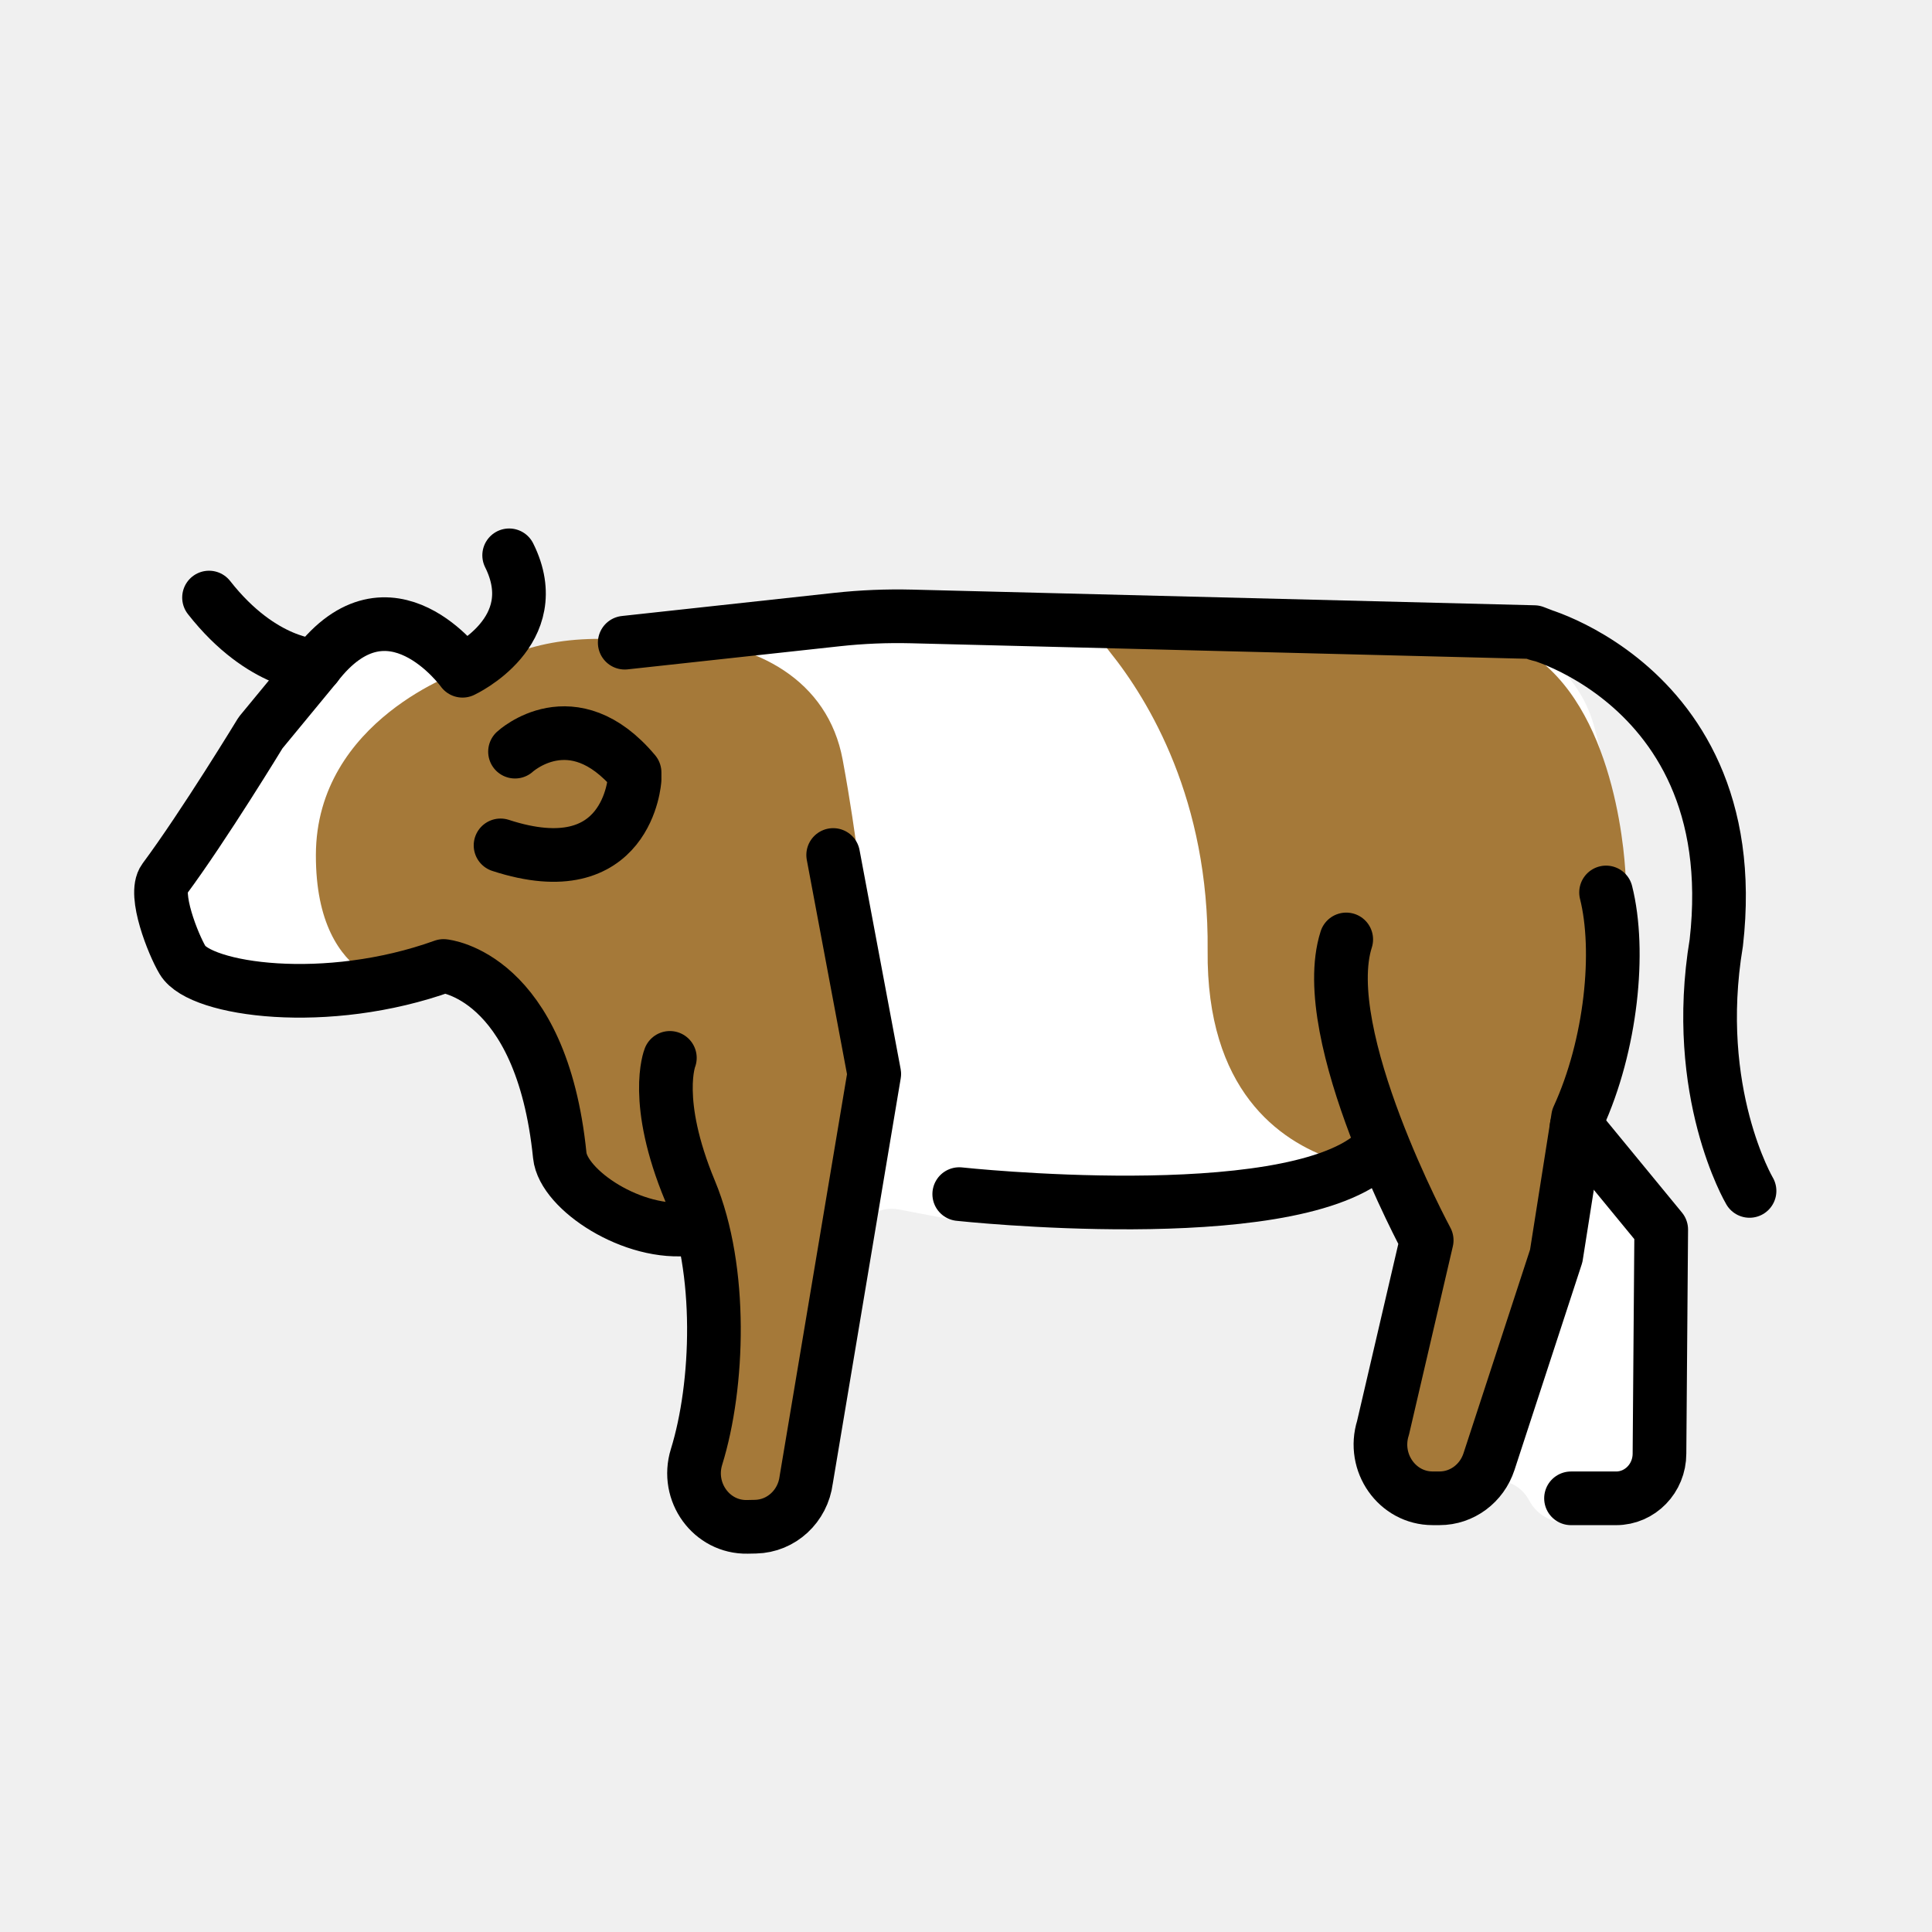
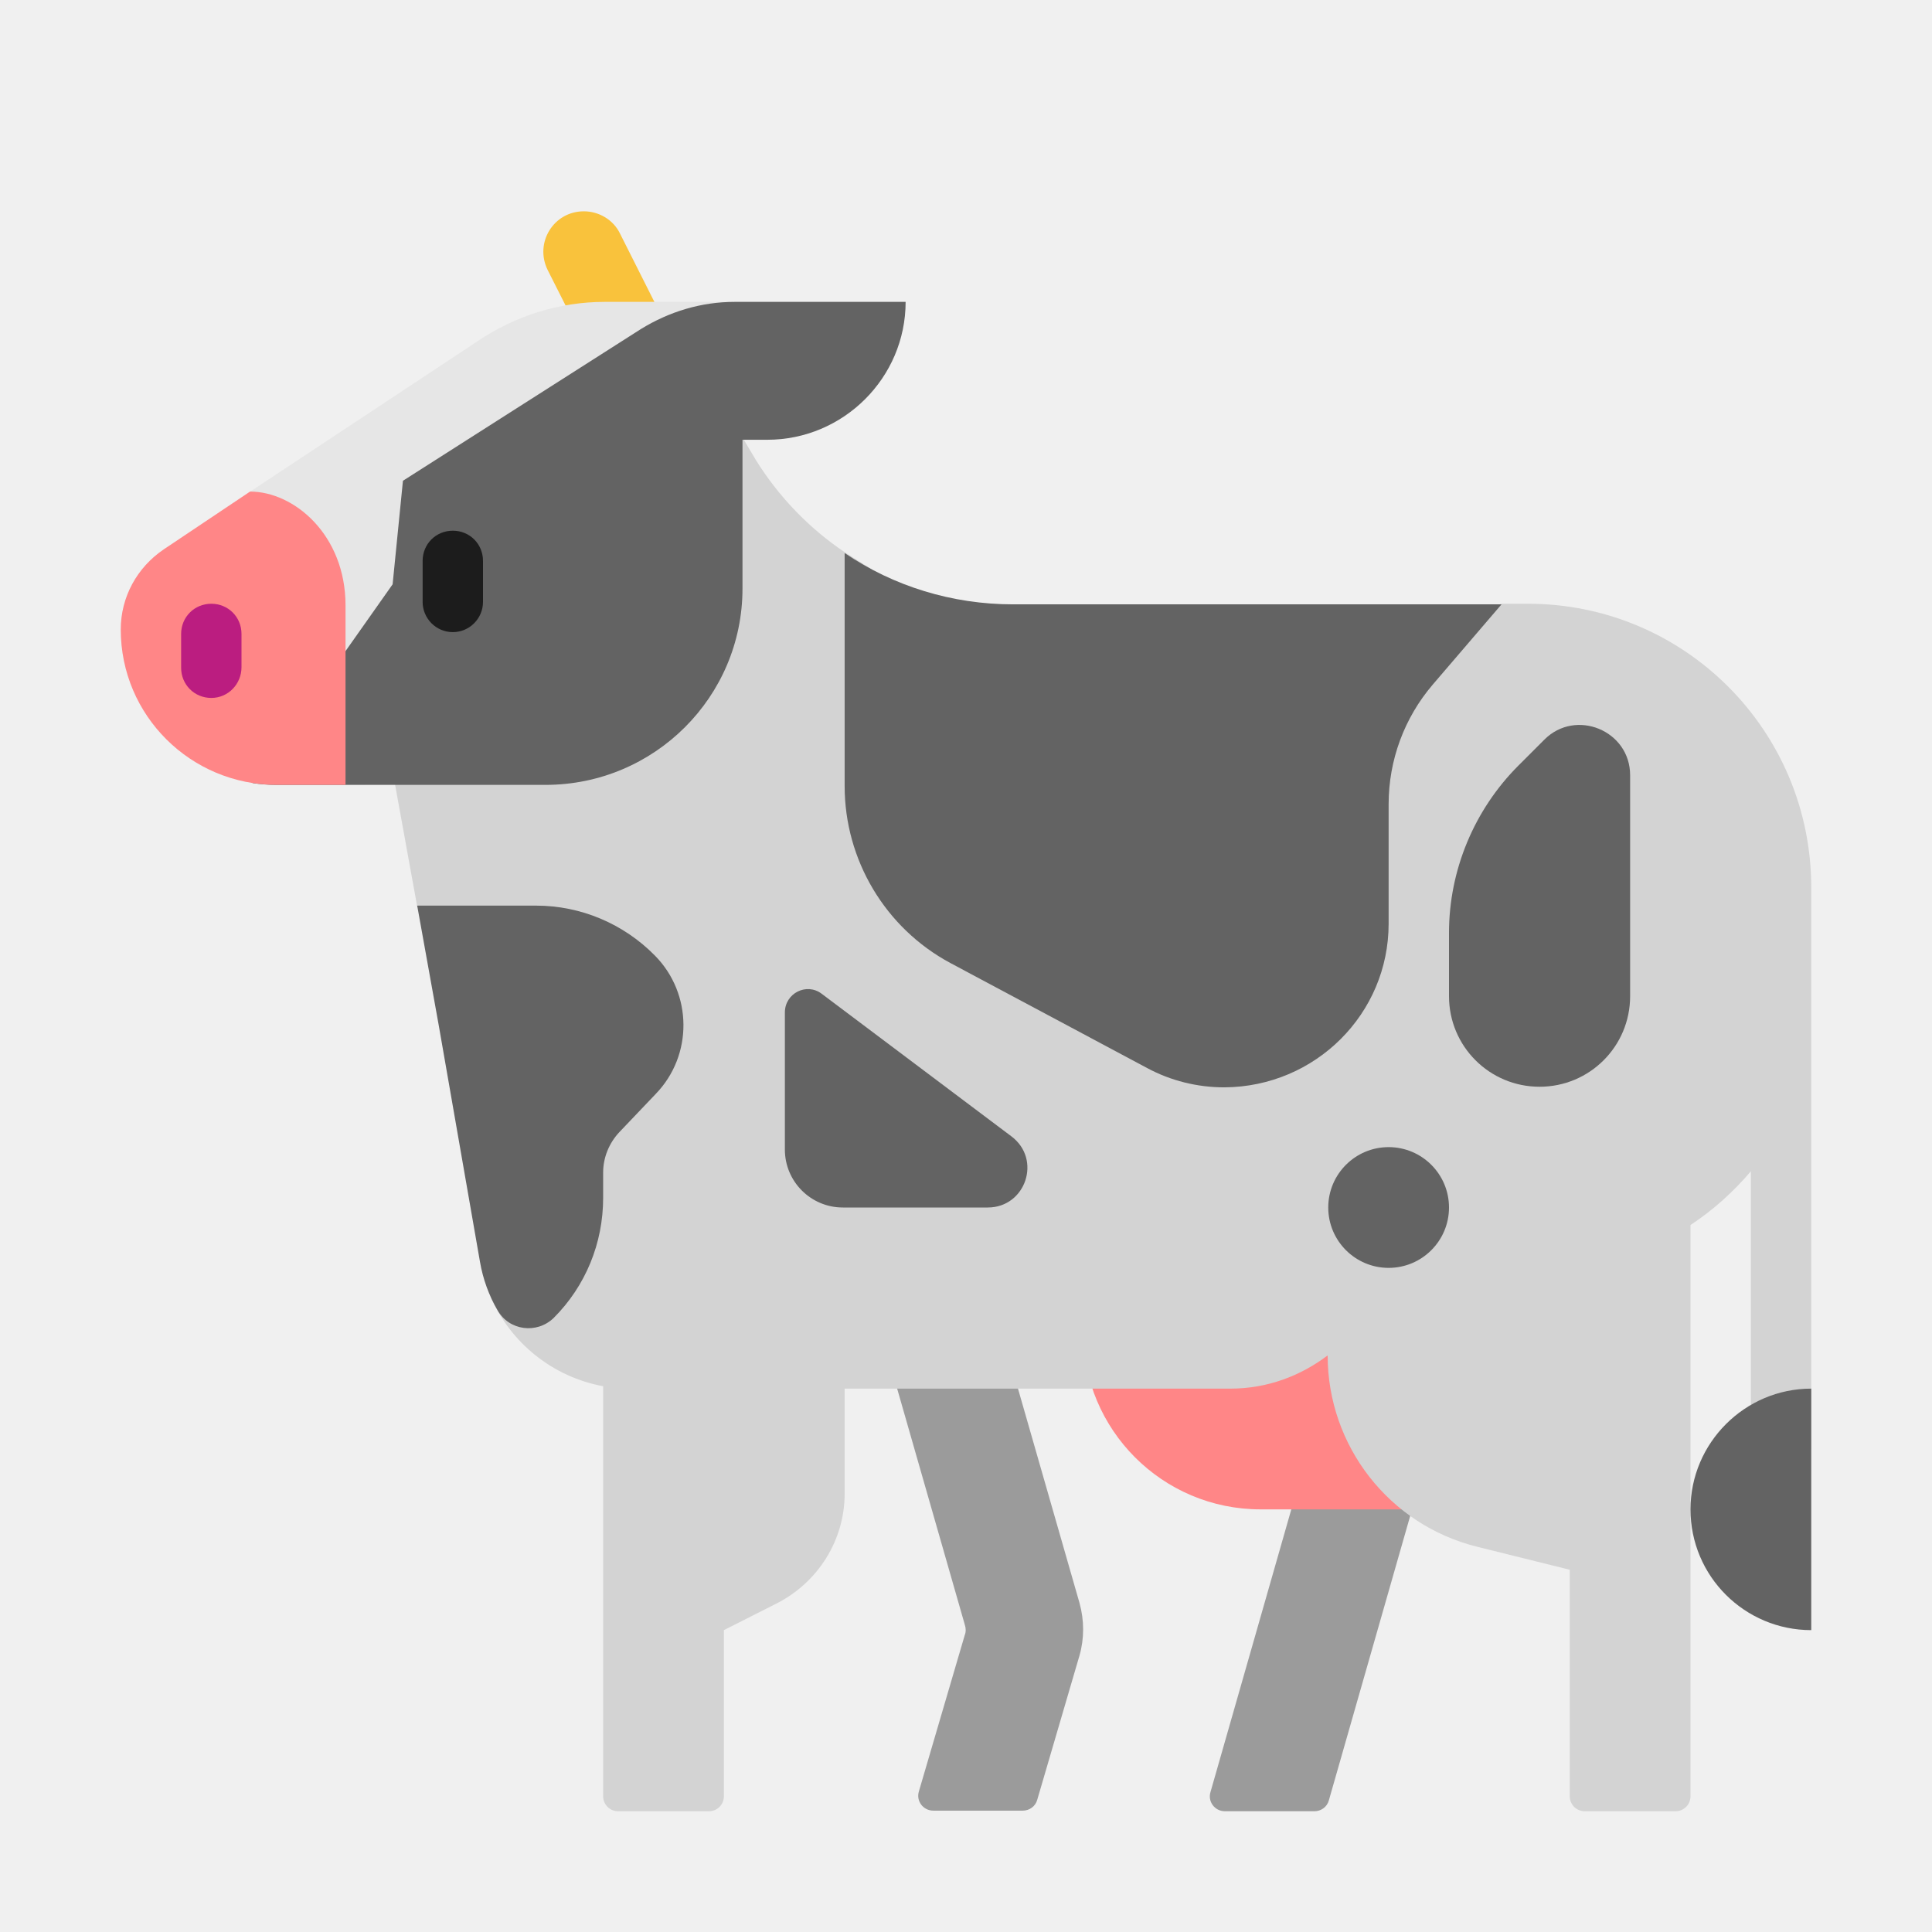
- <svg xmlns="http://www.w3.org/2000/svg" id="emoji" viewBox="0 0 72 72">
-   <g id="color">
-     <path fill="#fff" d="m18.171,25.167l-.207-.117-1.192-.675c-.943-.534-2.063-.66-3.101-.348h0c-1.088.327-2.042.993-2.723,1.902-.96,1.28-2.239,2.987-2.281,3.054-.046.073-1.179,2.016-1.902,3.257-.38.653-.476,1.43-.269,2.157h0c.292,1.024,1.13,1.794,2.174,1.999,1.698.333,4.455.6,7.399-.237.451-.128.932-.051,1.296.244,1.069.865,3.201,2.896,3.557,5.572.089.672.694,1.154,1.372,1.162,1.619.018,4.126.508,4.126,3.365,0,.14-.153,3.481-.253,5.651-.056,1.22.046,2.437.303,3.63h0c.141.653.718,1.119,1.387,1.119h.579c.671,0,1.25-.47,1.388-1.127l2.019-9.6c.159-.756.894-1.246,1.653-1.102l2.082.395c.113.021.228.029.342.023l12.091-.664c.161-.009.32-.045.469-.108l2.067-.864c.699-.292,1.504.017,1.829.702l.71,1.498c.137.288.172.614.101.925l-1.507,6.565c-.11.479.036.981.385,1.326l.702.693c.549.543,1.432.547,1.986.008h0c.67-.652,1.786-.494,2.226.331.309.58.929.997,2.127.833,1.806-.247,2.451-.918,2.68-1.338.09-.164.125-.352.134-.539l.29-6.246c.004-.075.001-.151-.007-.225l-.238-2.1c-.034-.302-.164-.585-.371-.807l-2.033-2.184c-.297-.319-.431-.757-.363-1.187l1.361-8.652c.021-.133.024-.263.006-.397-.099-.764-.494-3.603-1.163-6.016-.579-2.086-2.478-3.526-4.642-3.578-4.839-.116-14.398-.344-19.231-.46-1.966-.047-3.925.045-5.878.274l-3.869.454c-1.266.149-2.524.355-3.771.619l-3.837.812Z" />
-     <path fill="#a57939" d="m22.948,23.821c-1.455-.061-2.55.098-3.592.453l-2.119.723s-5.455,1.815-5.465,6.865c-.01,5.051,3.566,4.971,3.566,4.971h0c2.189,0,4.15,1.353,4.922,3.401.254.674.452,1.419.527,2.206.198,2.07,1.882,2.881,3.009,3.193.77.213,1.458.649,2.009,1.227h0c.441.463.675,1.085.647,1.724l-.107,2.434c-.062,1.407-.231,2.808-.506,4.19h0c-.056.283.079.569.332.706h0c.748.403,1.623.499,2.441.268h0c.752-.212,1.33-.815,1.513-1.574l2.456-10.226.066-.522c.347-2.728.311-5.492-.105-8.211-.291-1.897-.581-3.801-.621-4.103-.039-.292-.223-1.652-.518-3.238-.552-2.969-3.192-4.373-6.209-4.499l-2.247.013Z" />
-     <path fill="#a57939" d="m41.857,23.821c-.676-.025-.931-.065-.507.461,1.475,1.833,3.71,5.54,3.655,11.134-.052,5.208,2.662,7.106,4.705,7.797,1.407.476,2.508,1.584,2.869,3.025h0c.2.797.207,1.631.021,2.432l-.796,3.419c-.169.728-.096,1.491.208,2.173h0c.372.833,1.267,1.301,2.163,1.131h0c.536-.102.98-.476,1.171-.987l2.944-7.891c.186-.498.354-.997.509-1.506.519-1.709,1.698-11.465,1.783-12.044.005-.038.007-.065.007-.103-.008-.647-.294-6.127-3.358-8.362-.12-.088-.26-.132-.408-.138-1.552-.056-10.888-.395-14.964-.542Z" />
-   </g>
-   <g id="line">
-     <path fill="none" stroke="#000" stroke-linecap="round" stroke-linejoin="round" stroke-width="2" d="m59.853,33.259c.548,2.178.198,5.686-1.043,8.387l-.814,5.16-2.506,7.666c-.267.815-1.008,1.365-1.842,1.365h-.258c-1.321,0-2.258-1.331-1.848-2.627l1.627-6.988s-4.133-7.661-2.999-11.212" />
-     <path fill="none" stroke="#000" stroke-linecap="round" stroke-linejoin="round" stroke-width="2" d="m31.05,31.863l1.531,8.159-2.536,15.127c-.124.984-.927,1.726-1.888,1.746l-.307.006c-1.333.028-2.298-1.298-1.892-2.607.826-2.665.982-6.971-.241-9.912-1.397-3.358-.753-4.958-.753-4.958" />
-     <path fill="none" stroke="#000" stroke-linecap="round" stroke-linejoin="round" stroke-width="2" d="m35.748,44.501s12.097,1.311,15.379-1.441" />
-     <path fill="none" stroke="#000" stroke-linecap="round" stroke-linejoin="round" stroke-width="2" d="m65.2,44.382s-2.168-3.666-1.239-9.247c1.196-10.452-8.517-11.942-6.447-11.447l-.34-.131-23.197-.584c-.93-.023-1.86.015-2.784.116l-7.911.862" />
-     <path fill="none" stroke="#000" stroke-linecap="round" stroke-linejoin="round" stroke-width="2" d="m58.756,41.987l3.153,3.836-.065,8.348c0,.921-.724,1.667-1.616,1.667h-1.681" />
-     <path fill="none" stroke="#000" stroke-linecap="round" stroke-linejoin="round" stroke-width="2" d="m7.79,22.269c1.991,2.538,3.982,2.538,3.982,2.538" />
-     <path fill="none" stroke="#000" stroke-linecap="round" stroke-linejoin="round" stroke-width="2" d="m18.975,20.695c1.417,2.843-1.738,4.302-1.738,4.302,0,0-2.717-3.778-5.465-.19l-2.061,2.5s-2.111,3.471-3.59,5.462c-.411.554.33,2.425.686,3.018.661,1.105,5.353,1.786,9.723.212,0,0,3.646.327,4.331,7.061.13,1.281,2.738,3.016,4.884,2.731" />
-     <path fill="none" stroke="#000" stroke-linecap="round" stroke-linejoin="round" stroke-width="2" d="m18.654,31.505c4.756,1.552,4.995-2.458,4.995-2.458v-.259c-2.314-2.76-4.456-.776-4.456-.776" />
-   </g>
+ <svg xmlns="http://www.w3.org/2000/svg" width="32" height="32" viewBox="0 0 32 32" fill="none">
+   <path d="M14 20H16L17.88 26.55C17.96 26.84 17.96 27.14 17.88 27.42L17.18 29.81C17.15 29.92 17.05 29.99 16.94 29.99H15.46C15.29 29.99 15.17 29.83 15.22 29.67L15.98 27.08C16 27.03 16 26.97 15.98 26.91L14 20Z" fill="#9B9B9B" />
+   <path d="M20.29 30H21.77C21.88 30 21.98 29.93 22.01 29.82L23.96 23H21.96L20.05 29.68C20 29.84 20.12 30 20.29 30Z" fill="#9B9B9B" />
+   <path d="M25.94 25H20.88C19.25 25 17.94 23.68 17.94 22.06V19H25.94V25Z" fill="#FF8687" />
+   <path d="M25.31 10H24.867L18.873 12.245L13.99 9.146C13.407 8.753 12.904 8.237 12.52 7.62L12.3 7.25L10.72 10H6L6.91 15.014L8.108 16.962L9.017 20.038L8.124 21.475C8.459 22.246 9.156 22.806 9.99 22.96V29.75C9.99 29.89 10.1 30 10.24 30H11.74C11.88 30 11.99 29.89 11.99 29.75V27L12.86 26.56C13.55 26.21 13.99 25.51 13.99 24.74V23H20.38C20.99 23 21.54 22.79 21.99 22.45C21.99 23.95 23.01 25.26 24.47 25.62L26 26V29.75C26 29.89 26.11 30 26.25 30H27.75C27.89 30 28 29.89 28 29.75V20.29C28.38 20.04 28.71 19.74 29 19.4V24.01H30V14.7C30 12.1 27.9 10 25.31 10Z" fill="#D3D3D3" />
+   <path d="M9.07 4.47L9.59 5.5H11.09L10.27 3.87C10.16 3.64 9.92 3.5 9.67 3.5C9.17 3.5 8.85 4.02 9.07 4.47Z" fill="#F9C23C" />
+   <path d="M10.016 5H12.141L6.035 13H5.681L2.637 10.939L4.117 8.16L7.915 5.648C8.535 5.229 9.266 5 10.016 5Z" fill="#E6E6E6" />
+   <path d="M6.503 9.678L4.182 12.97C4.312 12.99 4.442 13 4.582 13H9.035C10.837 13 12.298 11.544 12.298 9.748V7.284H12.708C13.969 7.284 15 6.257 15 5H12.168C11.617 5 11.087 5.16 10.617 5.449L6.674 7.963L6.503 9.678Z" fill="#636363" />
+   <path d="M25.58 12.25L25.15 12.68C24.42 13.41 24 14.41 24 15.45V16.5C24 17.33 24.67 18 25.5 18C26.33 18 27 17.33 27 16.5V12.84C27 12.1 26.1 11.73 25.58 12.25Z" fill="#636363" />
+   <path d="M30 23C28.9 23 28 23.9 28 25C28 26.11 28.9 27 30 27V23Z" fill="#636363" />
+   <path d="M13.61 16.46L16.75 18.82C17.26 19.2 16.99 20 16.36 20H13.96C13.43 20 13 19.57 13 19.04V16.77C13 16.45 13.36 16.27 13.61 16.46Z" fill="#636363" />
+   <path d="M6.91 15L7.27 17L7.95 20.9C8 21.19 8.1 21.46 8.24 21.7C8.43 22.04 8.89 22.1 9.17 21.83C9.7 21.3 9.99 20.59 9.99 19.84V19.42C9.99 19.17 10.09 18.93 10.26 18.75L10.86 18.12C11.48 17.48 11.47 16.46 10.85 15.83C10.33 15.3 9.62 15 8.88 15H6.91Z" fill="#636363" />
+   <path d="M24 20C24 20.552 23.552 21 23 21C22.448 21 22 20.552 22 20C22 19.448 22.448 19 23 19C23.552 19 24 19.448 24 20Z" fill="#636363" />
+   <path d="M23 13.32V15.3C23 16.79 21.79 18 20.28 18.01C19.83 18.01 19.39 17.9 19 17.69L15.74 15.95C14.66 15.37 13.99 14.24 13.99 13.02V9.16C14.8 9.71 15.77 10.01 16.78 10.01H24.87L23.73 11.34C23.26 11.89 23 12.59 23 13.32Z" fill="#636363" />
+   <path d="M5.723 13V10.027C5.723 8.86 4.872 8.142 4.142 8.142L2.711 9.1C2.27 9.399 2 9.888 2 10.426C2 11.853 3.161 13 4.582 13H5.723Z" fill="#FF8687" />
+   <path d="M7.5 10.47C7.22 10.47 7 10.24 7 9.97V9.29C7 9.01 7.22 8.79 7.5 8.79C7.78 8.79 8 9.01 8 9.29V9.97C8 10.24 7.78 10.47 7.5 10.47Z" fill="#1C1C1C" />
+   <path d="M3.5 11.56C3.22 11.56 3 11.34 3 11.06V10.5C3 10.22 3.22 10 3.5 10C3.78 10 4 10.22 4 10.5V11.05C4 11.33 3.78 11.56 3.5 11.56Z" fill="#BB1D80" />
</svg>
